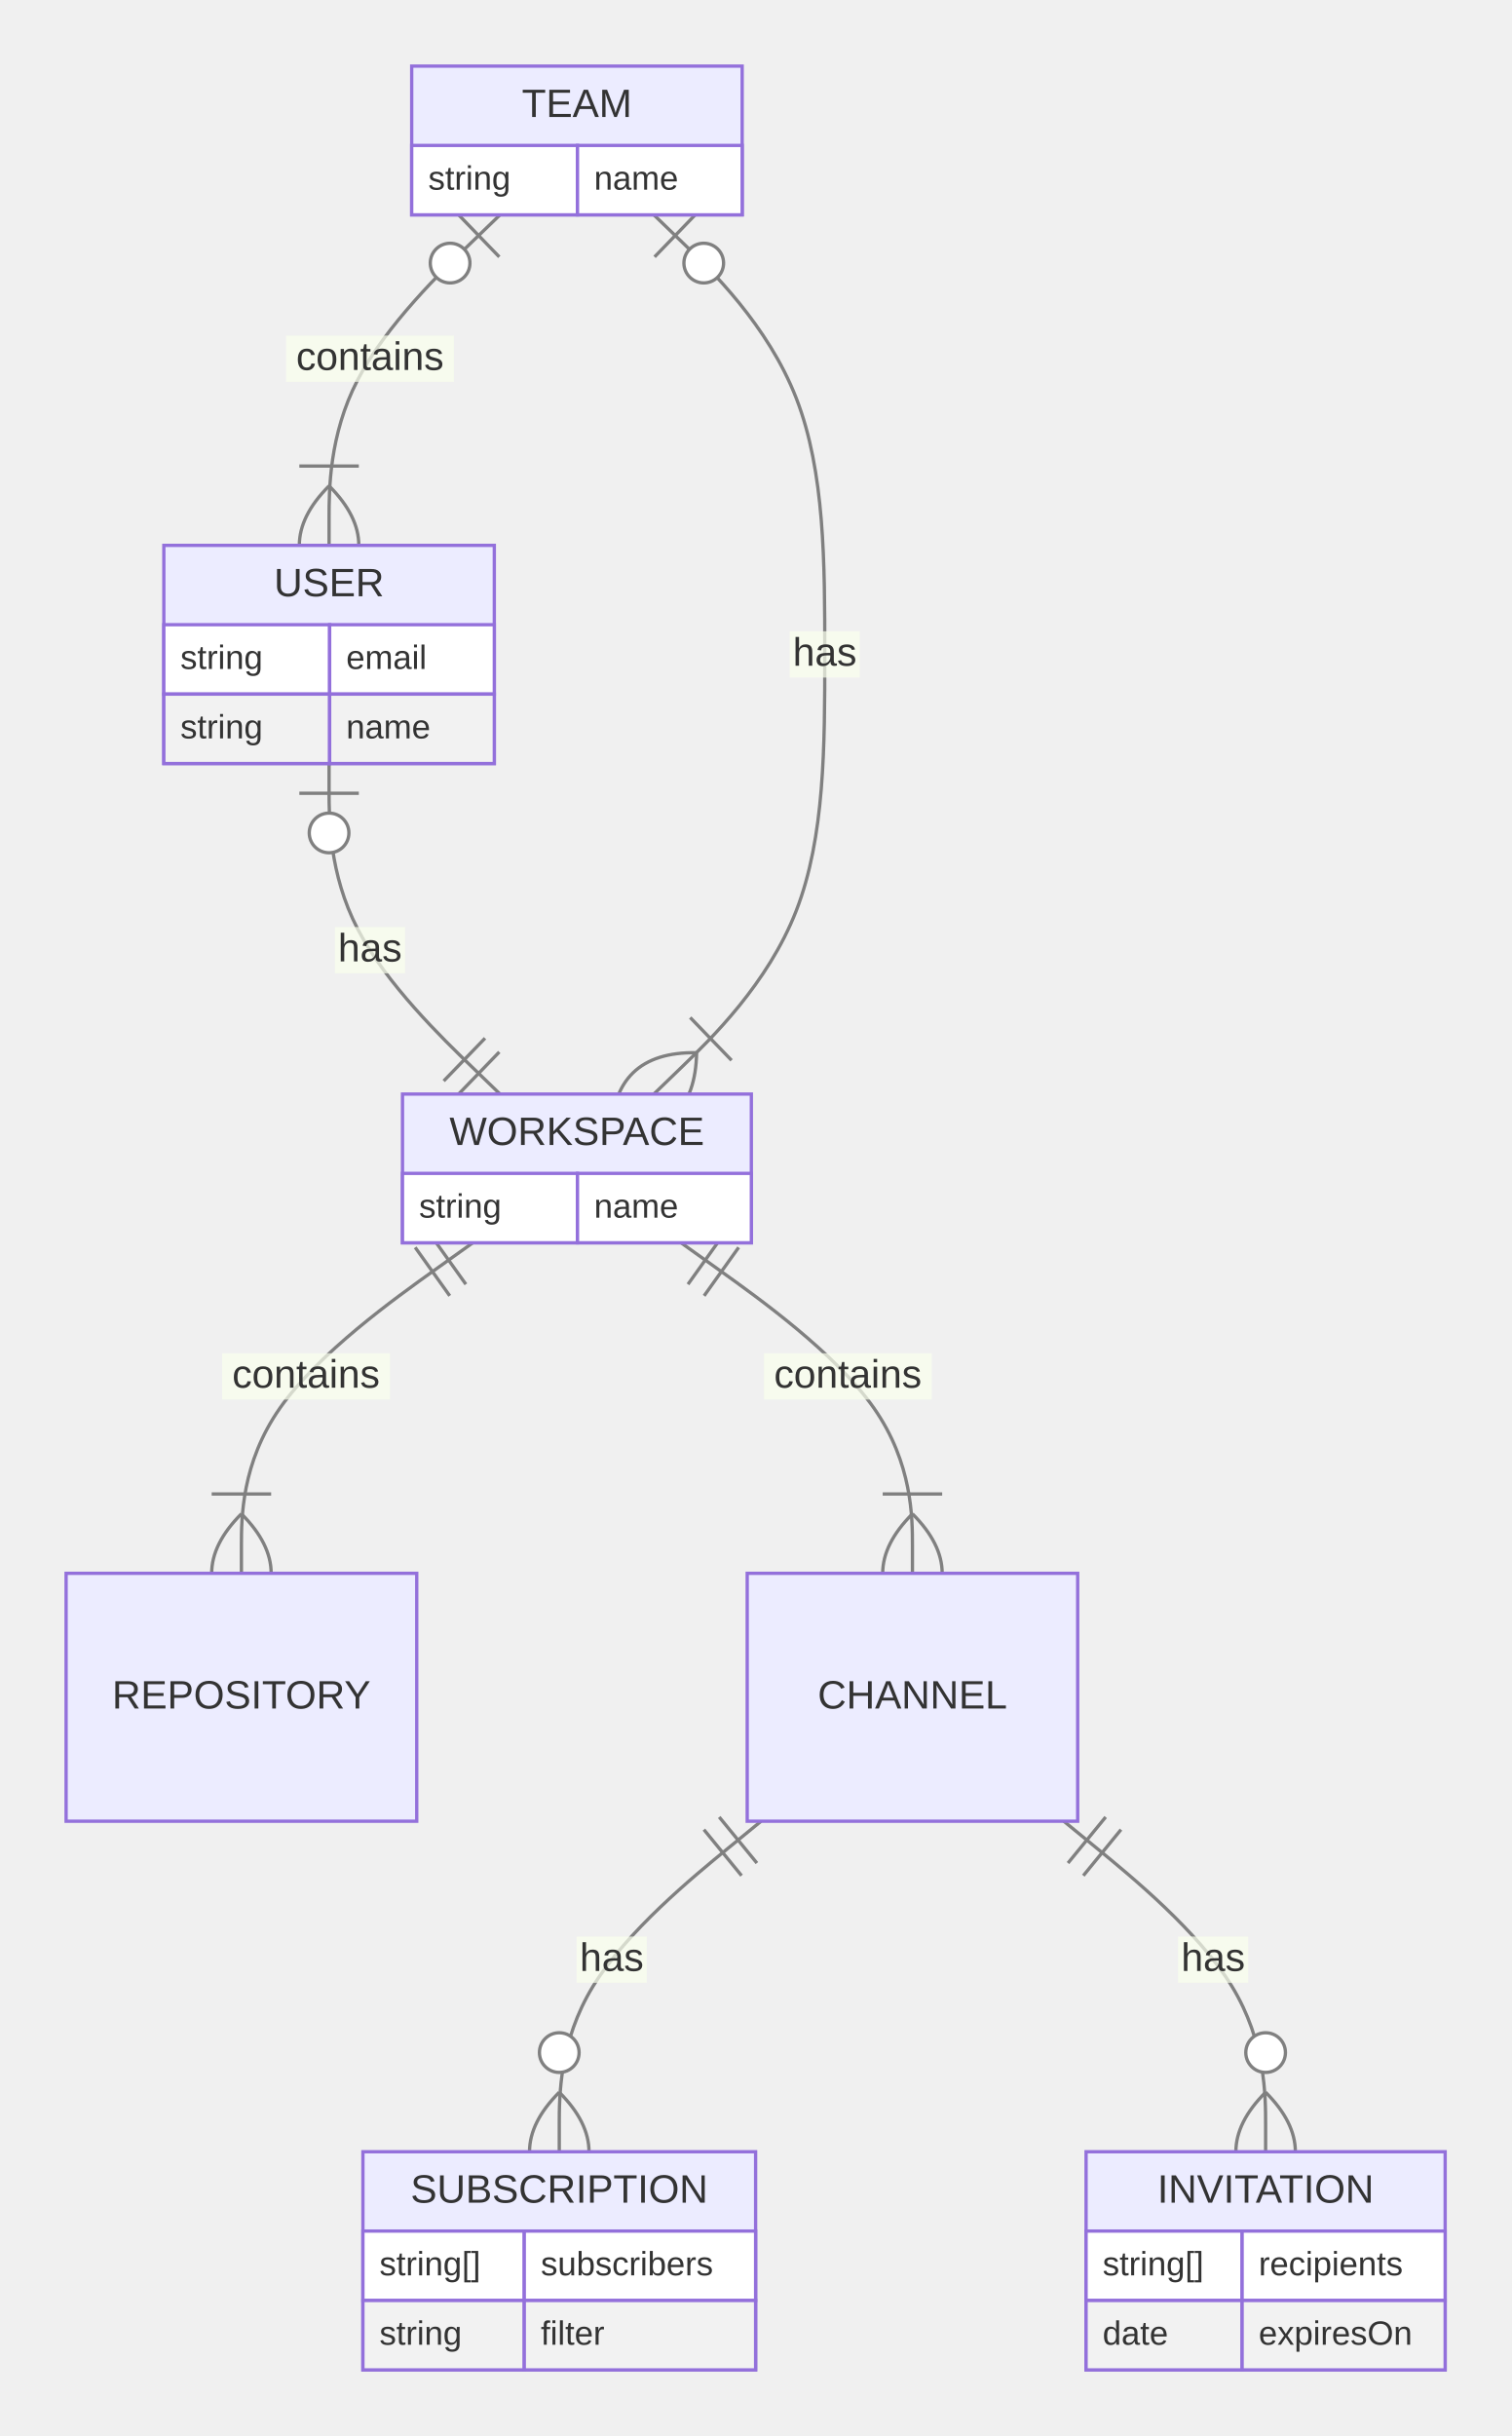
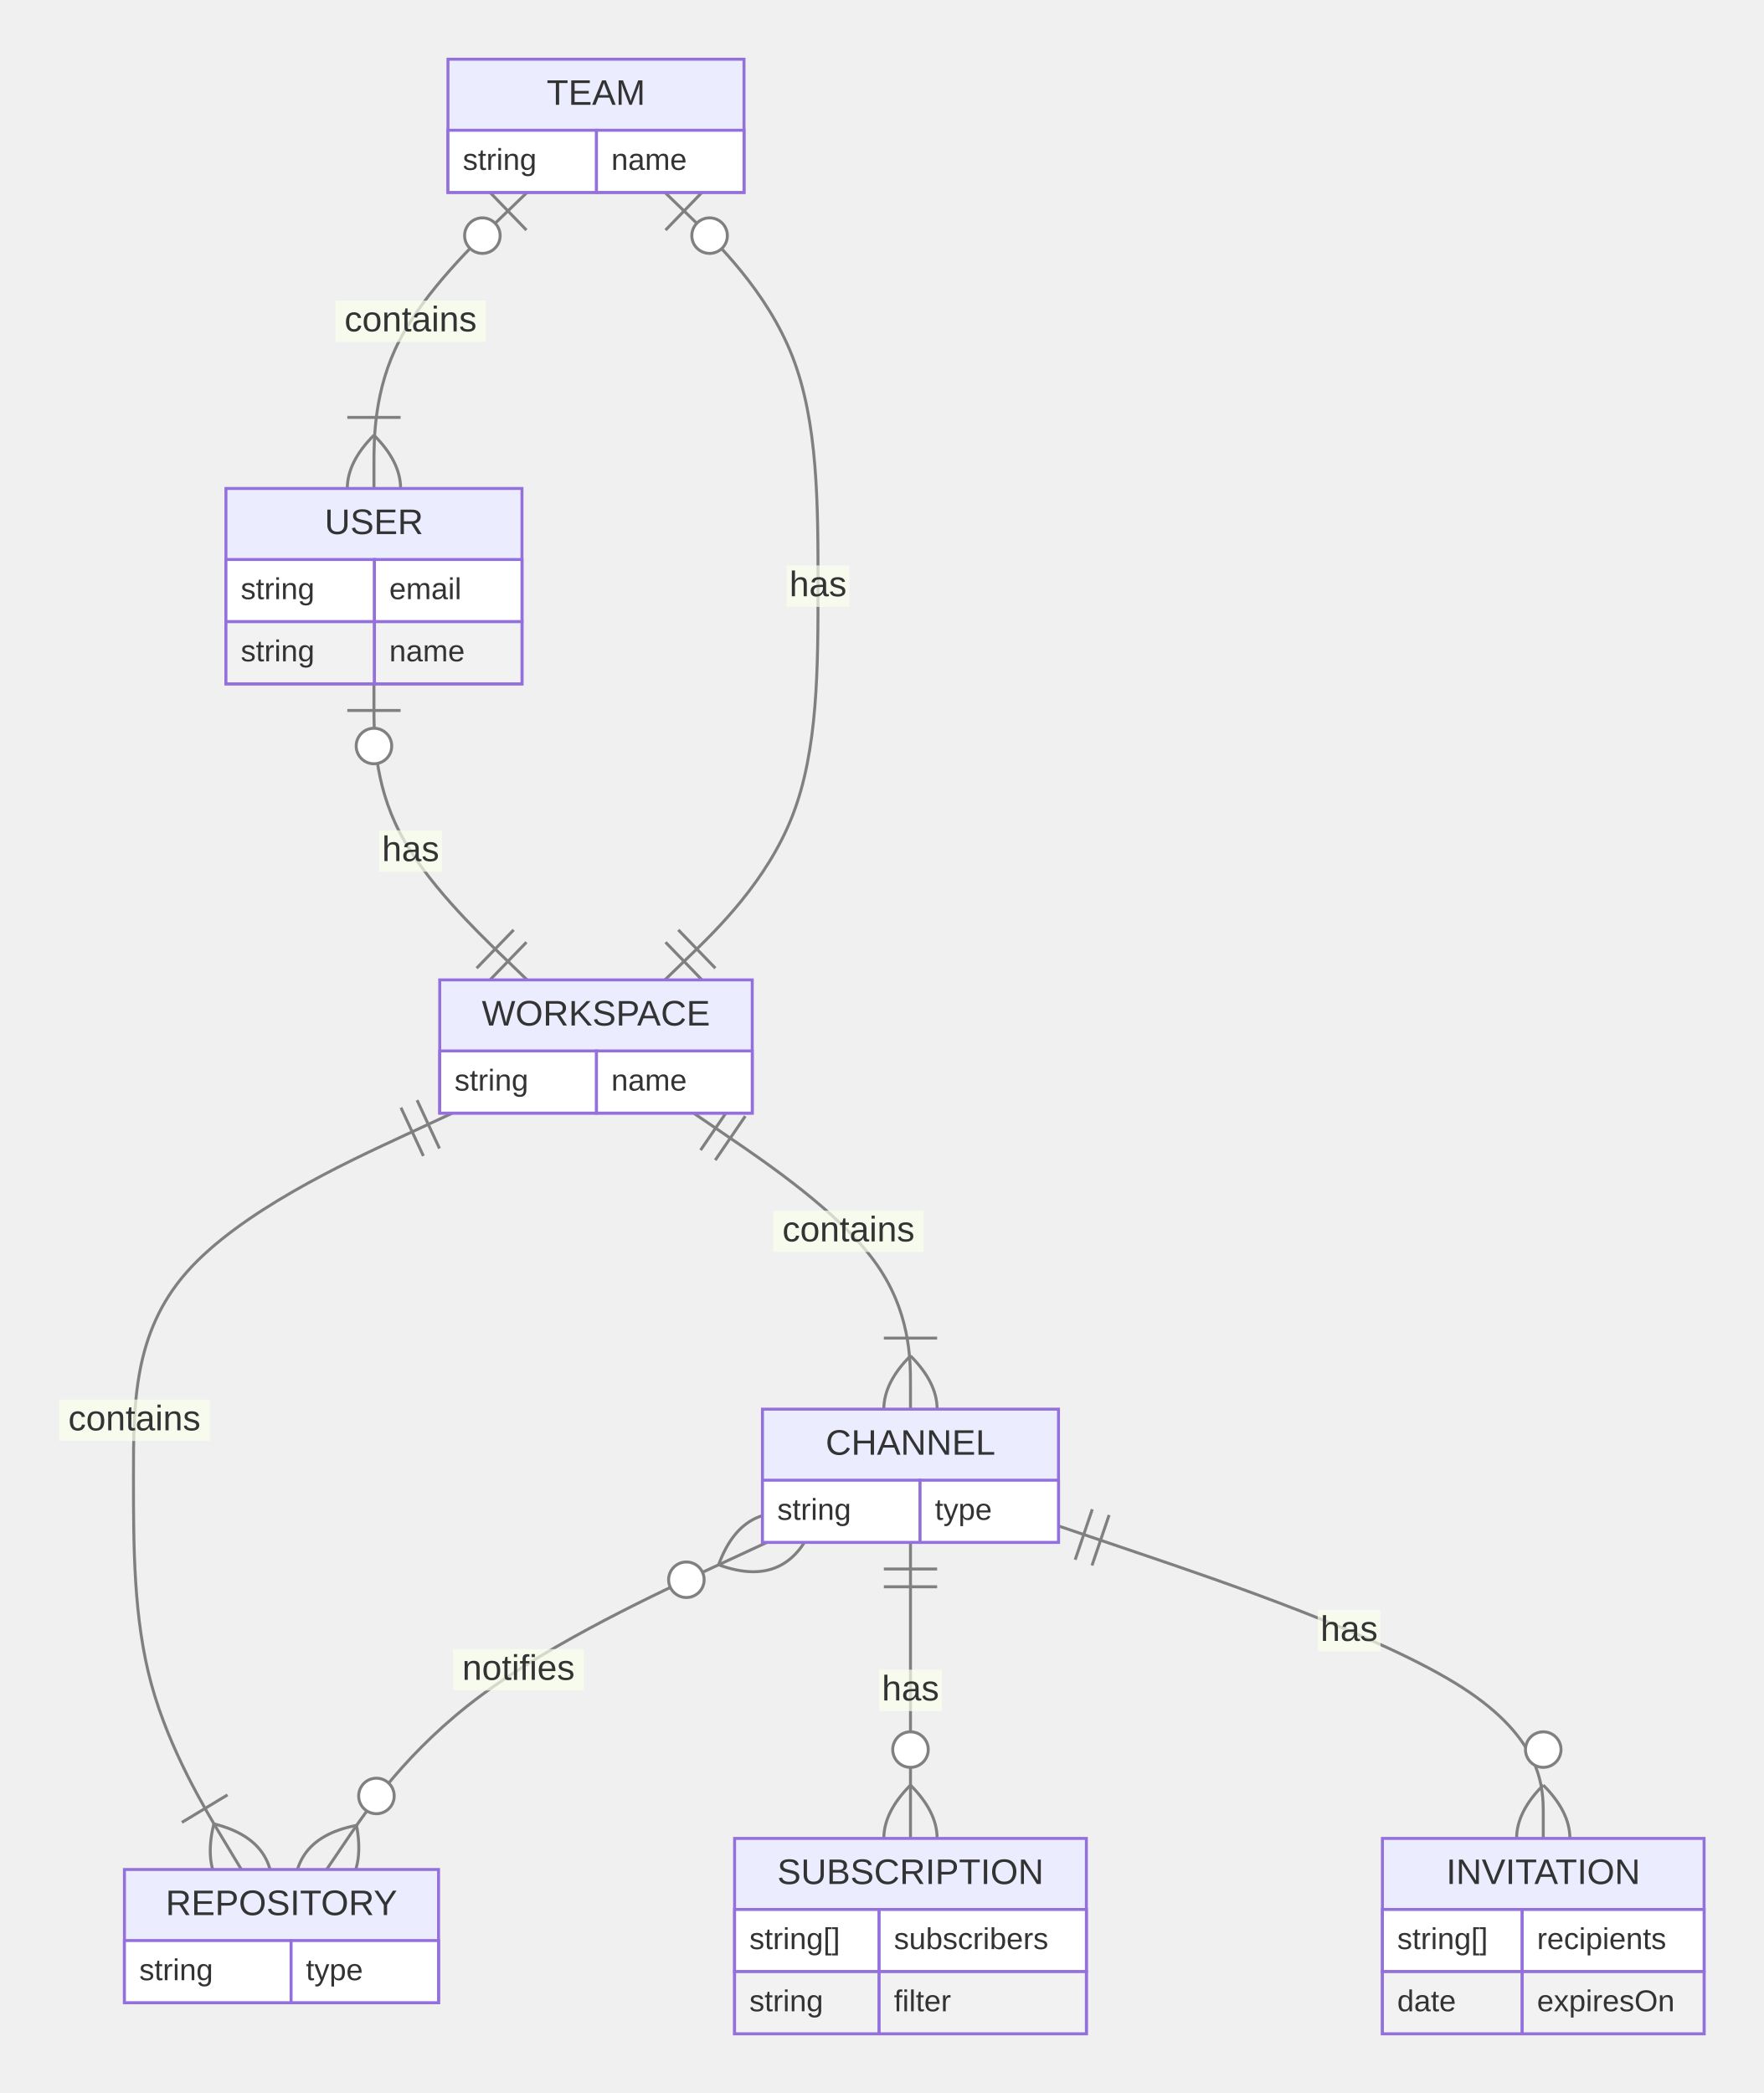
- <svg xmlns="http://www.w3.org/2000/svg" aria-roledescription="er" role="graphics-document document" viewBox="0 0 457.303 737" style="max-width: 457.303px; background-color: white;" width="100%" id="my-svg">
+ <svg xmlns="http://www.w3.org/2000/svg" aria-roledescription="er" role="graphics-document document" viewBox="-22.033 0 595.621 707" style="max-width: 595.621px; background-color: white;" width="100%" id="my-svg">
  <style>#my-svg{font-family:"trebuchet ms",verdana,arial,sans-serif;font-size:16px;fill:#333;}#my-svg .error-icon{fill:#552222;}#my-svg .error-text{fill:#552222;stroke:#552222;}#my-svg .edge-thickness-normal{stroke-width:2px;}#my-svg .edge-thickness-thick{stroke-width:3.5px;}#my-svg .edge-pattern-solid{stroke-dasharray:0;}#my-svg .edge-pattern-dashed{stroke-dasharray:3;}#my-svg .edge-pattern-dotted{stroke-dasharray:2;}#my-svg .marker{fill:#333333;stroke:#333333;}#my-svg .marker.cross{stroke:#333333;}#my-svg svg{font-family:"trebuchet ms",verdana,arial,sans-serif;font-size:16px;}#my-svg .entityBox{fill:#ECECFF;stroke:#9370DB;}#my-svg .attributeBoxOdd{fill:#ffffff;stroke:#9370DB;}#my-svg .attributeBoxEven{fill:#f2f2f2;stroke:#9370DB;}#my-svg .relationshipLabelBox{fill:hsl(80, 100%, 96.275%);opacity:0.7;background-color:hsl(80, 100%, 96.275%);}#my-svg .relationshipLabelBox rect{opacity:0.5;}#my-svg .relationshipLine{stroke:#333333;}#my-svg .entityTitleText{text-anchor:middle;font-size:18px;fill:#333;}#my-svg #MD_PARENT_START{fill:#f5f5f5!important;stroke:#333333!important;stroke-width:1;}#my-svg #MD_PARENT_END{fill:#f5f5f5!important;stroke:#333333!important;stroke-width:1;}#my-svg :root{--mermaid-font-family:"trebuchet ms",verdana,arial,sans-serif;}</style>
  <g />
  <defs>
    <marker orient="auto" markerHeight="240" markerWidth="190" refY="7" refX="0" id="MD_PARENT_START">
      <path d="M 18,7 L9,13 L1,7 L9,1 Z" />
    </marker>
  </defs>
  <defs>
    <marker orient="auto" markerHeight="28" markerWidth="20" refY="7" refX="19" id="MD_PARENT_END">
      <path d="M 18,7 L9,13 L1,7 L9,1 Z" />
    </marker>
  </defs>
  <defs>
    <marker orient="auto" markerHeight="18" markerWidth="18" refY="9" refX="0" id="ONLY_ONE_START">
      <path d="M9,0 L9,18 M15,0 L15,18" fill="none" stroke="gray" />
    </marker>
  </defs>
  <defs>
    <marker orient="auto" markerHeight="18" markerWidth="18" refY="9" refX="18" id="ONLY_ONE_END">
      <path d="M3,0 L3,18 M9,0 L9,18" fill="none" stroke="gray" />
    </marker>
  </defs>
  <defs>
    <marker orient="auto" markerHeight="18" markerWidth="30" refY="9" refX="0" id="ZERO_OR_ONE_START">
      <circle r="6" cy="9" cx="21" fill="white" stroke="gray" />
      <path d="M9,0 L9,18" fill="none" stroke="gray" />
    </marker>
  </defs>
  <defs>
    <marker orient="auto" markerHeight="18" markerWidth="30" refY="9" refX="30" id="ZERO_OR_ONE_END">
      <circle r="6" cy="9" cx="9" fill="white" stroke="gray" />
      <path d="M21,0 L21,18" fill="none" stroke="gray" />
    </marker>
  </defs>
  <defs>
    <marker orient="auto" markerHeight="36" markerWidth="45" refY="18" refX="18" id="ONE_OR_MORE_START">
      <path d="M0,18 Q 18,0 36,18 Q 18,36 0,18 M42,9 L42,27" fill="none" stroke="gray" />
    </marker>
  </defs>
  <defs>
    <marker orient="auto" markerHeight="36" markerWidth="45" refY="18" refX="27" id="ONE_OR_MORE_END">
      <path d="M3,9 L3,27 M9,18 Q27,0 45,18 Q27,36 9,18" fill="none" stroke="gray" />
    </marker>
  </defs>
  <defs>
    <marker orient="auto" markerHeight="36" markerWidth="57" refY="18" refX="18" id="ZERO_OR_MORE_START">
      <circle r="6" cy="18" cx="48" fill="white" stroke="gray" />
      <path d="M0,18 Q18,0 36,18 Q18,36 0,18" fill="none" stroke="gray" />
    </marker>
  </defs>
  <defs>
    <marker orient="auto" markerHeight="36" markerWidth="57" refY="18" refX="39" id="ZERO_OR_MORE_END">
      <circle r="6" cy="18" cx="9" fill="white" stroke="gray" />
      <path d="M21,18 Q39,0 57,18 Q39,36 21,18" fill="none" stroke="gray" />
    </marker>
  </defs>
-   <path style="stroke: gray; fill: none;" marker-start="url(#ONLY_ONE_START)" marker-end="url(#ONE_OR_MORE_END)" d="M143.07,376L131.4,384.333C119.73,392.667,96.391,409.333,84.721,426C73.052,442.667,73.052,459.333,73.052,467.667L73.052,476" class="er relationshipLine" />
-   <path style="stroke: gray; fill: none;" marker-start="url(#ONLY_ONE_START)" marker-end="url(#ONE_OR_MORE_END)" d="M206.086,376L217.755,384.333C229.425,392.667,252.764,409.333,264.434,426C276.104,442.667,276.104,459.333,276.104,467.667L276.104,476" class="er relationshipLine" />
-   <path style="stroke: gray; fill: none;" marker-start="url(#ONLY_ONE_START)" marker-end="url(#ZERO_OR_MORE_END)" d="M230.302,551L220.123,559.333C209.945,567.667,189.589,584.333,179.411,601C169.232,617.667,169.232,634.333,169.232,642.667L169.232,651" class="er relationshipLine" />
-   <path style="stroke: gray; fill: none;" marker-start="url(#ONLY_ONE_START)" marker-end="url(#ZERO_OR_MORE_END)" d="M321.905,551L332.084,559.333C342.262,567.667,362.618,584.333,372.796,601C382.975,617.667,382.975,634.333,382.975,642.667L382.975,651" class="er relationshipLine" />
-   <path style="stroke: gray; fill: none;" marker-start="url(#ZERO_OR_ONE_START)" marker-end="url(#ONLY_ONE_END)" d="M99.578,231L99.578,239.333C99.578,247.667,99.578,264.333,108.198,281C116.819,297.667,134.06,314.333,142.681,322.667L151.302,331" class="er relationshipLine" />
-   <path style="stroke: gray; fill: none;" marker-start="url(#ZERO_OR_ONE_START)" marker-end="url(#ONE_OR_MORE_END)" d="M197.853,65L206.474,73.333C215.095,81.667,232.336,98.333,240.957,120.5C249.578,142.667,249.578,170.333,249.578,198C249.578,225.667,249.578,253.333,240.957,275.5C232.336,297.667,215.095,314.333,206.474,322.667L197.853,331" class="er relationshipLine" />
-   <path style="stroke: gray; fill: none;" marker-start="url(#ZERO_OR_ONE_START)" marker-end="url(#ONE_OR_MORE_END)" d="M151.302,65L142.681,73.333C134.06,81.667,116.819,98.333,108.198,115C99.578,131.667,99.578,148.333,99.578,156.667L99.578,165" class="er relationshipLine" />
-   <g transform="translate(121.7964,331 )" id="entity-WORKSPACE-6025abd4-8157-5bcd-9036-214f8e8153f2">
+   <path style="stroke: gray; fill: none;" marker-start="url(#ONLY_ONE_START)" marker-end="url(#ONE_OR_MORE_END)" d="M130.799,376L112.841,384.333C94.883,392.667,58.967,409.333,41.01,429.75C23.052,450.167,23.052,474.333,23.052,498.5C23.052,522.667,23.052,546.833,29.126,569C35.2,591.167,47.349,611.333,53.423,621.417L59.498,631.5" class="er relationshipLine" />
+   <path style="stroke: gray; fill: none;" marker-start="url(#ONLY_ONE_START)" marker-end="url(#ONE_OR_MORE_END)" d="M212.254,376L224.464,384.333C236.675,392.667,261.096,409.333,273.307,426C285.518,442.667,285.518,459.333,285.518,467.667L285.518,476" class="er relationshipLine" />
+   <path style="stroke: gray; fill: none;" marker-start="url(#ZERO_OR_MORE_START)" marker-end="url(#ZERO_OR_MORE_END)" d="M237.032,521L219.074,529.333C201.116,537.667,165.2,554.333,140.411,572.75C115.622,591.167,101.959,611.333,95.127,621.417L88.296,631.5" class="er relationshipLine" />
+   <path style="stroke: gray; fill: none;" marker-start="url(#ONLY_ONE_START)" marker-end="url(#ZERO_OR_MORE_END)" d="M285.518,521L285.518,529.333C285.518,537.667,285.518,554.333,285.518,571C285.518,587.667,285.518,604.333,285.518,612.667L285.518,621" class="er relationshipLine" />
+   <path style="stroke: gray; fill: none;" marker-start="url(#ONLY_ONE_START)" marker-end="url(#ZERO_OR_MORE_END)" d="M335.518,515.46L362.808,524.716C390.098,533.973,444.679,552.487,471.969,570.077C499.26,587.667,499.26,604.333,499.26,612.667L499.26,621" class="er relationshipLine" />
+   <path style="stroke: gray; fill: none;" marker-start="url(#ZERO_OR_ONE_START)" marker-end="url(#ONLY_ONE_END)" d="M104.285,231L104.285,239.333C104.285,247.667,104.285,264.333,112.905,281C121.526,297.667,138.767,314.333,147.388,322.667L156.009,331" class="er relationshipLine" />
+   <path style="stroke: gray; fill: none;" marker-start="url(#ZERO_OR_ONE_START)" marker-end="url(#ONLY_ONE_END)" d="M202.561,65L211.181,73.333C219.802,81.667,237.043,98.333,245.664,120.5C254.285,142.667,254.285,170.333,254.285,198C254.285,225.667,254.285,253.333,245.664,275.5C237.043,297.667,219.802,314.333,211.181,322.667L202.561,331" class="er relationshipLine" />
+   <path style="stroke: gray; fill: none;" marker-start="url(#ZERO_OR_ONE_START)" marker-end="url(#ONE_OR_MORE_END)" d="M156.009,65L147.388,73.333C138.767,81.667,121.526,98.333,112.905,115C104.285,131.667,104.285,148.333,104.285,156.667L104.285,165" class="er relationshipLine" />
+   <g transform="translate(126.5034,331 )" id="entity-WORKSPACE-6025abd4-8157-5bcd-9036-214f8e8153f2">
    <rect height="45" width="105.562" y="0" x="0" class="er entityBox" />
    <text style="dominant-baseline: middle; text-anchor: middle; font-size: 12px;" transform="translate(52.78125,12)" y="0" x="0" id="text-entity-WORKSPACE-6025abd4-8157-5bcd-9036-214f8e8153f2" class="er entityLabel">WORKSPACE</text>
    <rect height="21" width="52.953" y="24" x="0" class="er attributeBoxOdd" />
    <text style="dominant-baseline: middle; font-size: 10.2px;" transform="translate(5,34.5)" y="0" x="0" id="text-entity-WORKSPACE-6025abd4-8157-5bcd-9036-214f8e8153f2-attr-1-type" class="er entityLabel">string</text>
    <rect height="21" width="52.609" y="24" x="52.953" class="er attributeBoxOdd" />
    <text style="dominant-baseline: middle; font-size: 10.2px;" transform="translate(57.95312,34.5)" y="0" x="0" id="text-entity-WORKSPACE-6025abd4-8157-5bcd-9036-214f8e8153f2-attr-1-name" class="er entityLabel">name</text>
  </g>
-   <g transform="translate(20,476 )" id="entity-REPOSITORY-699695b0-5603-5c09-89a1-ea5acd069f5b">
-     <rect height="75" width="106.104" y="0" x="0" class="er entityBox" />
-     <text style="dominant-baseline: middle; text-anchor: middle; font-size: 12px;" transform="translate(53.05176,37.5)" y="0" x="0" id="text-entity-REPOSITORY-699695b0-5603-5c09-89a1-ea5acd069f5b" class="er entityLabel">REPOSITORY</text>
+   <g transform="translate(20,631.5 )" id="entity-REPOSITORY-699695b0-5603-5c09-89a1-ea5acd069f5b">
+     <rect height="45" width="106.104" y="0" x="0" class="er entityBox" />
+     <text style="dominant-baseline: middle; text-anchor: middle; font-size: 12px;" transform="translate(53.05176,12)" y="0" x="0" id="text-entity-REPOSITORY-699695b0-5603-5c09-89a1-ea5acd069f5b" class="er entityLabel">REPOSITORY</text>
+     <rect height="21" width="56.294" y="24" x="0" class="er attributeBoxOdd" />
+     <text style="dominant-baseline: middle; font-size: 10.2px;" transform="translate(5,34.5)" y="0" x="0" id="text-entity-REPOSITORY-699695b0-5603-5c09-89a1-ea5acd069f5b-attr-1-type" class="er entityLabel">string</text>
+     <rect height="21" width="49.81" y="24" x="56.294" class="er attributeBoxOdd" />
+     <text style="dominant-baseline: middle; font-size: 10.2px;" transform="translate(61.29395,34.5)" y="0" x="0" id="text-entity-REPOSITORY-699695b0-5603-5c09-89a1-ea5acd069f5b-attr-1-name" class="er entityLabel">type</text>
  </g>
-   <g transform="translate(226.1035,476 )" id="entity-CHANNEL-6cb96bd1-e83a-59d1-94c7-50a2178d87d2">
-     <rect height="75" width="100" y="0" x="0" class="er entityBox" />
-     <text style="dominant-baseline: middle; text-anchor: middle; font-size: 12px;" transform="translate(50,37.5)" y="0" x="0" id="text-entity-CHANNEL-6cb96bd1-e83a-59d1-94c7-50a2178d87d2" class="er entityLabel">CHANNEL</text>
+   <g transform="translate(235.5176,476 )" id="entity-CHANNEL-6cb96bd1-e83a-59d1-94c7-50a2178d87d2">
+     <rect height="45" width="100" y="0" x="0" class="er entityBox" />
+     <text style="dominant-baseline: middle; text-anchor: middle; font-size: 12px;" transform="translate(50,12)" y="0" x="0" id="text-entity-CHANNEL-6cb96bd1-e83a-59d1-94c7-50a2178d87d2" class="er entityLabel">CHANNEL</text>
+     <rect height="21" width="53.242" y="24" x="0" class="er attributeBoxOdd" />
+     <text style="dominant-baseline: middle; font-size: 10.2px;" transform="translate(5,34.5)" y="0" x="0" id="text-entity-CHANNEL-6cb96bd1-e83a-59d1-94c7-50a2178d87d2-attr-1-type" class="er entityLabel">string</text>
+     <rect height="21" width="46.758" y="24" x="53.242" class="er attributeBoxOdd" />
+     <text style="dominant-baseline: middle; font-size: 10.2px;" transform="translate(58.24219,34.5)" y="0" x="0" id="text-entity-CHANNEL-6cb96bd1-e83a-59d1-94c7-50a2178d87d2-attr-1-name" class="er entityLabel">type</text>
  </g>
-   <g transform="translate(109.8183,651 )" id="entity-SUBSCRIPTION-94f3d937-f8eb-5596-9824-f1f8ba9bed64">
+   <g transform="translate(226.1035,621 )" id="entity-SUBSCRIPTION-94f3d937-f8eb-5596-9824-f1f8ba9bed64">
    <rect height="66" width="118.828" y="0" x="0" class="er entityBox" />
    <text style="dominant-baseline: middle; text-anchor: middle; font-size: 12px;" transform="translate(59.41406,12)" y="0" x="0" id="text-entity-SUBSCRIPTION-94f3d937-f8eb-5596-9824-f1f8ba9bed64" class="er entityLabel">SUBSCRIPTION</text>
    <rect height="21" width="48.828" y="24" x="0" class="er attributeBoxOdd" />
    <text style="dominant-baseline: middle; font-size: 10.2px;" transform="translate(5,34.5)" y="0" x="0" id="text-entity-SUBSCRIPTION-94f3d937-f8eb-5596-9824-f1f8ba9bed64-attr-1-type" class="er entityLabel">string[]</text>
    <rect height="21" width="70" y="24" x="48.828" class="er attributeBoxOdd" />
    <text style="dominant-baseline: middle; font-size: 10.2px;" transform="translate(53.82816,34.5)" y="0" x="0" id="text-entity-SUBSCRIPTION-94f3d937-f8eb-5596-9824-f1f8ba9bed64-attr-1-name" class="er entityLabel">subscribers</text>
    <rect height="21" width="48.828" y="45" x="0" class="er attributeBoxEven" />
    <text style="dominant-baseline: middle; font-size: 10.2px;" transform="translate(5,55.5)" y="0" x="0" id="text-entity-SUBSCRIPTION-94f3d937-f8eb-5596-9824-f1f8ba9bed64-attr-2-type" class="er entityLabel">string</text>
    <rect height="21" width="70" y="45" x="48.828" class="er attributeBoxEven" />
    <text style="dominant-baseline: middle; font-size: 10.2px;" transform="translate(53.82816,55.5)" y="0" x="0" id="text-entity-SUBSCRIPTION-94f3d937-f8eb-5596-9824-f1f8ba9bed64-attr-2-name" class="er entityLabel">filter</text>
  </g>
-   <g transform="translate(328.6465,651 )" id="entity-INVITATION-b99c1422-262d-5153-af22-87197e32c6e2">
+   <g transform="translate(444.9316,621 )" id="entity-INVITATION-b99c1422-262d-5153-af22-87197e32c6e2">
    <rect height="66" width="108.656" y="0" x="0" class="er entityBox" />
    <text style="dominant-baseline: middle; text-anchor: middle; font-size: 12px;" transform="translate(54.32816,12)" y="0" x="0" id="text-entity-INVITATION-b99c1422-262d-5153-af22-87197e32c6e2" class="er entityLabel">INVITATION</text>
    <rect height="21" width="47.219" y="24" x="0" class="er attributeBoxOdd" />
    <text style="dominant-baseline: middle; font-size: 10.2px;" transform="translate(5,34.5)" y="0" x="0" id="text-entity-INVITATION-b99c1422-262d-5153-af22-87197e32c6e2-attr-1-type" class="er entityLabel">string[]</text>
    <rect height="21" width="61.438" y="24" x="47.219" class="er attributeBoxOdd" />
    <text style="dominant-baseline: middle; font-size: 10.2px;" transform="translate(52.21881,34.5)" y="0" x="0" id="text-entity-INVITATION-b99c1422-262d-5153-af22-87197e32c6e2-attr-1-name" class="er entityLabel">recipients</text>
    <rect height="21" width="47.219" y="45" x="0" class="er attributeBoxEven" />
    <text style="dominant-baseline: middle; font-size: 10.2px;" transform="translate(5,55.5)" y="0" x="0" id="text-entity-INVITATION-b99c1422-262d-5153-af22-87197e32c6e2-attr-2-type" class="er entityLabel">date</text>
    <rect height="21" width="61.438" y="45" x="47.219" class="er attributeBoxEven" />
    <text style="dominant-baseline: middle; font-size: 10.2px;" transform="translate(52.21881,55.5)" y="0" x="0" id="text-entity-INVITATION-b99c1422-262d-5153-af22-87197e32c6e2-attr-2-name" class="er entityLabel">expiresOn</text>
  </g>
-   <g transform="translate(49.57764,165 )" id="entity-USER-6e7e2962-0c6f-577d-a7fd-2ce3a0cfd2c8">
+   <g transform="translate(54.28467,165 )" id="entity-USER-6e7e2962-0c6f-577d-a7fd-2ce3a0cfd2c8">
    <rect height="66" width="100" y="0" x="0" class="er entityBox" />
    <text style="dominant-baseline: middle; text-anchor: middle; font-size: 12px;" transform="translate(50,12)" y="0" x="0" id="text-entity-USER-6e7e2962-0c6f-577d-a7fd-2ce3a0cfd2c8" class="er entityLabel">USER</text>
    <rect height="21" width="50.172" y="24" x="0" class="er attributeBoxOdd" />
    <text style="dominant-baseline: middle; font-size: 10.2px;" transform="translate(5,34.5)" y="0" x="0" id="text-entity-USER-6e7e2962-0c6f-577d-a7fd-2ce3a0cfd2c8-attr-1-type" class="er entityLabel">string</text>
    <rect height="21" width="49.828" y="24" x="50.172" class="er attributeBoxOdd" />
    <text style="dominant-baseline: middle; font-size: 10.2px;" transform="translate(55.17188,34.5)" y="0" x="0" id="text-entity-USER-6e7e2962-0c6f-577d-a7fd-2ce3a0cfd2c8-attr-1-name" class="er entityLabel">email</text>
    <rect height="21" width="50.172" y="45" x="0" class="er attributeBoxEven" />
    <text style="dominant-baseline: middle; font-size: 10.2px;" transform="translate(5,55.5)" y="0" x="0" id="text-entity-USER-6e7e2962-0c6f-577d-a7fd-2ce3a0cfd2c8-attr-2-type" class="er entityLabel">string</text>
    <rect height="21" width="49.828" y="45" x="50.172" class="er attributeBoxEven" />
    <text style="dominant-baseline: middle; font-size: 10.2px;" transform="translate(55.17188,55.5)" y="0" x="0" id="text-entity-USER-6e7e2962-0c6f-577d-a7fd-2ce3a0cfd2c8-attr-2-name" class="er entityLabel">name</text>
  </g>
-   <g transform="translate(124.5776,20 )" id="entity-TEAM-a64c3970-9275-559c-a729-8290a050bffc">
+   <g transform="translate(129.2847,20 )" id="entity-TEAM-a64c3970-9275-559c-a729-8290a050bffc">
    <rect height="45" width="100" y="0" x="0" class="er entityBox" />
    <text style="dominant-baseline: middle; text-anchor: middle; font-size: 12px;" transform="translate(50,12)" y="0" x="0" id="text-entity-TEAM-a64c3970-9275-559c-a729-8290a050bffc" class="er entityLabel">TEAM</text>
    <rect height="21" width="50.172" y="24" x="0" class="er attributeBoxOdd" />
    <text style="dominant-baseline: middle; font-size: 10.2px;" transform="translate(5,34.5)" y="0" x="0" id="text-entity-TEAM-a64c3970-9275-559c-a729-8290a050bffc-attr-1-type" class="er entityLabel">string</text>
    <rect height="21" width="49.828" y="24" x="50.172" class="er attributeBoxOdd" />
    <text style="dominant-baseline: middle; font-size: 10.2px;" transform="translate(55.17188,34.5)" y="0" x="0" id="text-entity-TEAM-a64c3970-9275-559c-a729-8290a050bffc-attr-1-name" class="er entityLabel">name</text>
  </g>
-   <rect height="14" width="50.797" y="409.427" x="67.201" class="er relationshipLabelBox" />
-   <text style="text-anchor: middle; dominant-baseline: middle; font-size: 12px;" y="416.427" x="92.599" id="rel1" class="er relationshipLabel">contains</text>
-   <rect height="14" width="50.797" y="409.426" x="231.158" class="er relationshipLabelBox" />
-   <text style="text-anchor: middle; dominant-baseline: middle; font-size: 12px;" y="416.426" x="256.556" id="rel2" class="er relationshipLabel">contains</text>
-   <rect height="14" width="21.219" y="585.887" x="174.501" class="er relationshipLabelBox" />
-   <text style="text-anchor: middle; dominant-baseline: middle; font-size: 12px;" y="592.887" x="185.11" id="rel3" class="er relationshipLabel">has</text>
-   <rect height="14" width="21.219" y="585.887" x="356.488" class="er relationshipLabelBox" />
-   <text style="text-anchor: middle; dominant-baseline: middle; font-size: 12px;" y="592.887" x="367.097" id="rel4" class="er relationshipLabel">has</text>
-   <rect height="14" width="21.219" y="280.474" x="101.346" class="er relationshipLabelBox" />
-   <text style="text-anchor: middle; dominant-baseline: middle; font-size: 12px;" y="287.474" x="111.955" id="rel5" class="er relationshipLabel">has</text>
-   <rect height="14" width="21.219" y="191" x="238.968" class="er relationshipLabelBox" />
-   <text style="text-anchor: middle; dominant-baseline: middle; font-size: 12px;" y="198" x="249.578" id="rel6" class="er relationshipLabel">has</text>
-   <rect height="14" width="50.797" y="101.525" x="86.557" class="er relationshipLabelBox" />
-   <text style="text-anchor: middle; dominant-baseline: middle; font-size: 12px;" y="108.525" x="111.955" id="rel7" class="er relationshipLabel">contains</text>
+   <rect height="14" width="50.797" y="472.755" x="-2.033" class="er relationshipLabelBox" />
+   <text style="text-anchor: middle; dominant-baseline: middle; font-size: 12px;" y="479.755" x="23.366" id="rel1" class="er relationshipLabel">contains</text>
+   <rect height="14" width="50.797" y="408.929" x="239.176" class="er relationshipLabelBox" />
+   <text style="text-anchor: middle; dominant-baseline: middle; font-size: 12px;" y="415.929" x="264.574" id="rel2" class="er relationshipLabel">contains</text>
+   <rect height="14" width="44.188" y="557.036" x="131.007" class="er relationshipLabelBox" />
+   <text style="text-anchor: middle; dominant-baseline: middle; font-size: 12px;" y="564.036" x="153.1" id="rel3" class="er relationshipLabel">notifies</text>
+   <rect height="14" width="21.219" y="564" x="274.908" class="er relationshipLabelBox" />
+   <text style="text-anchor: middle; dominant-baseline: middle; font-size: 12px;" y="571" x="285.518" id="rel4" class="er relationshipLabel">has</text>
+   <rect height="14" width="21.219" y="543.879" x="423.073" class="er relationshipLabelBox" />
+   <text style="text-anchor: middle; dominant-baseline: middle; font-size: 12px;" y="550.879" x="433.683" id="rel5" class="er relationshipLabel">has</text>
+   <rect height="14" width="21.219" y="280.474" x="106.053" class="er relationshipLabelBox" />
+   <text style="text-anchor: middle; dominant-baseline: middle; font-size: 12px;" y="287.474" x="116.662" id="rel6" class="er relationshipLabel">has</text>
+   <rect height="14" width="21.219" y="191" x="243.675" class="er relationshipLabelBox" />
+   <text style="text-anchor: middle; dominant-baseline: middle; font-size: 12px;" y="198" x="254.285" id="rel7" class="er relationshipLabel">has</text>
+   <rect height="14" width="50.797" y="101.525" x="91.264" class="er relationshipLabelBox" />
+   <text style="text-anchor: middle; dominant-baseline: middle; font-size: 12px;" y="108.525" x="116.662" id="rel8" class="er relationshipLabel">contains</text>
</svg>
